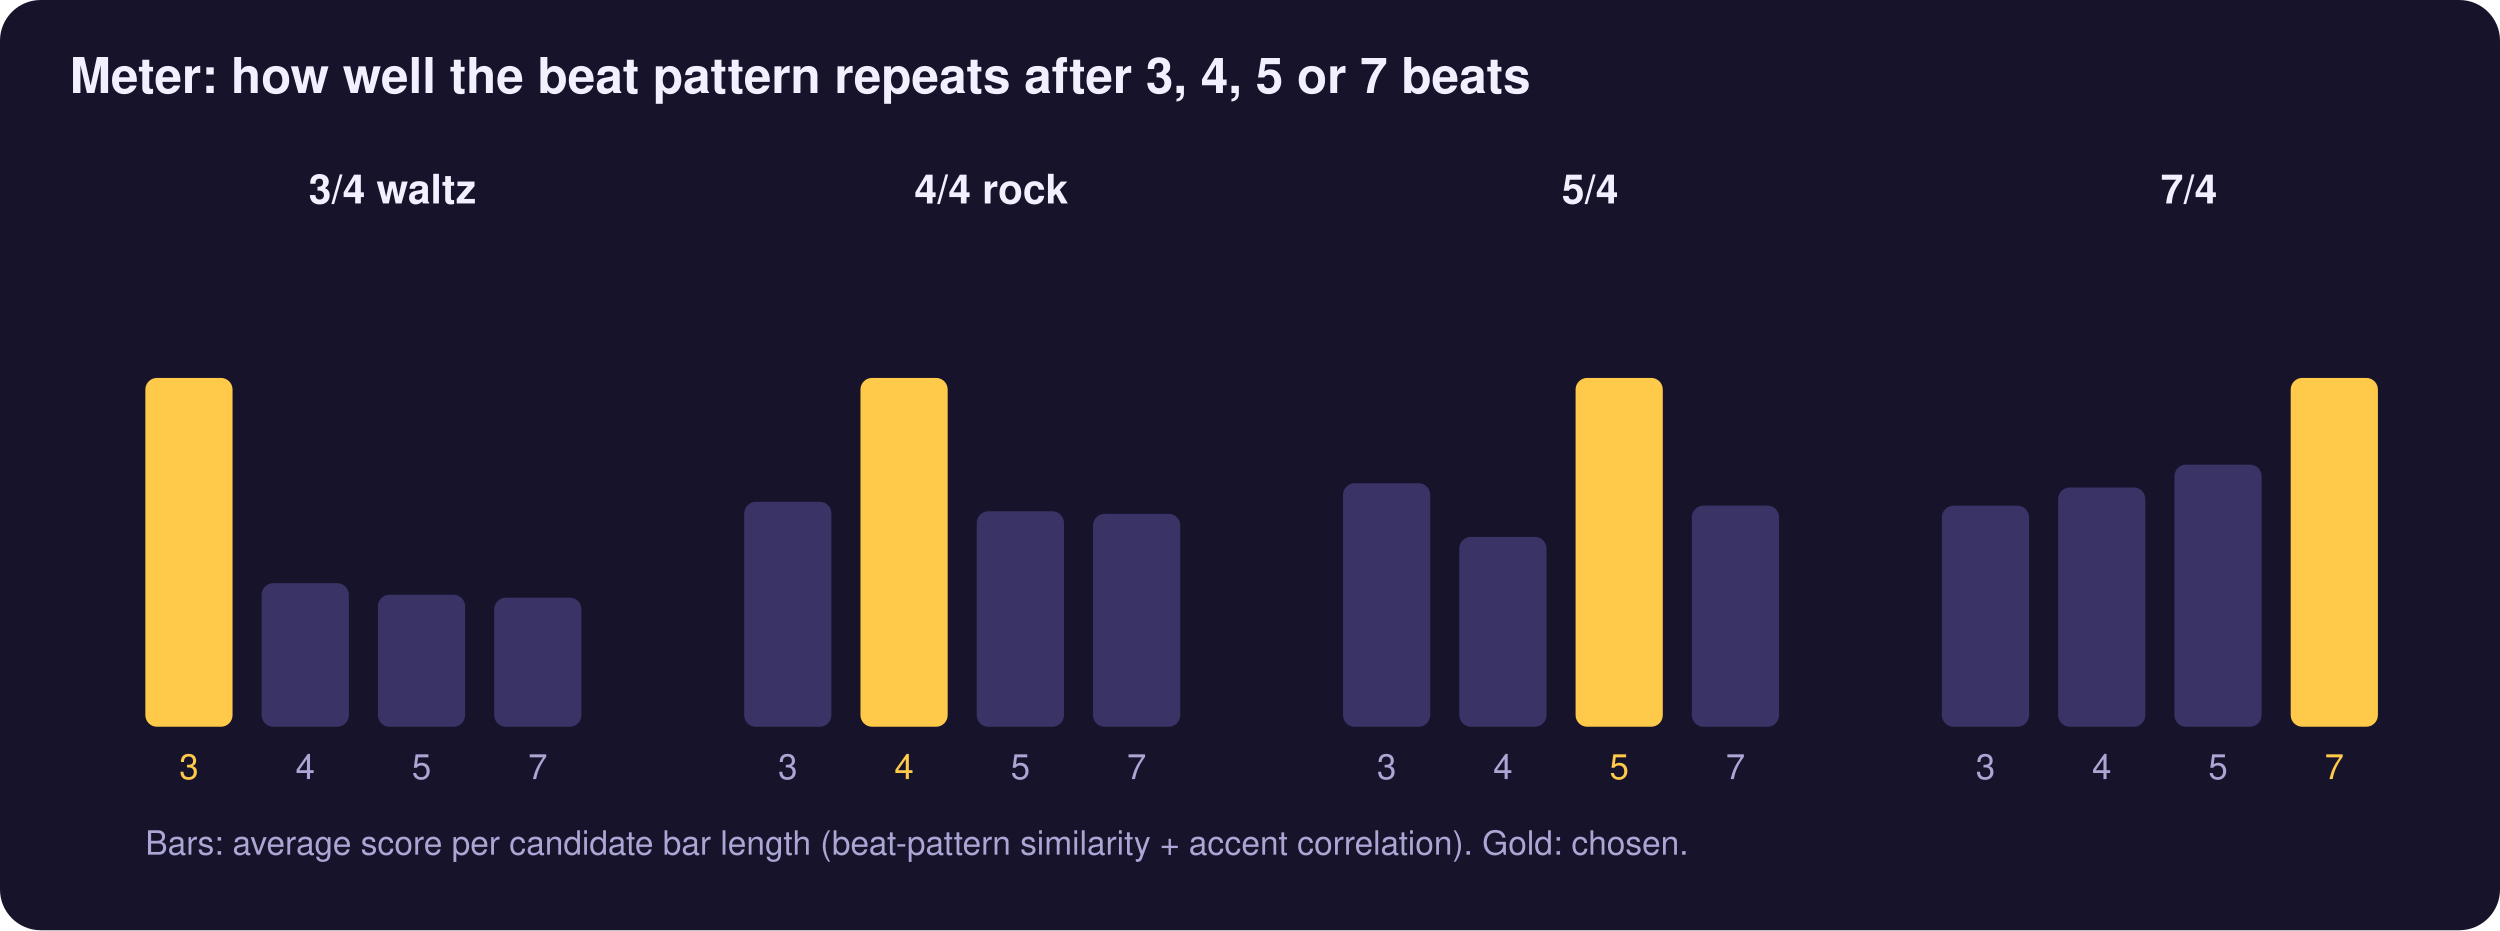
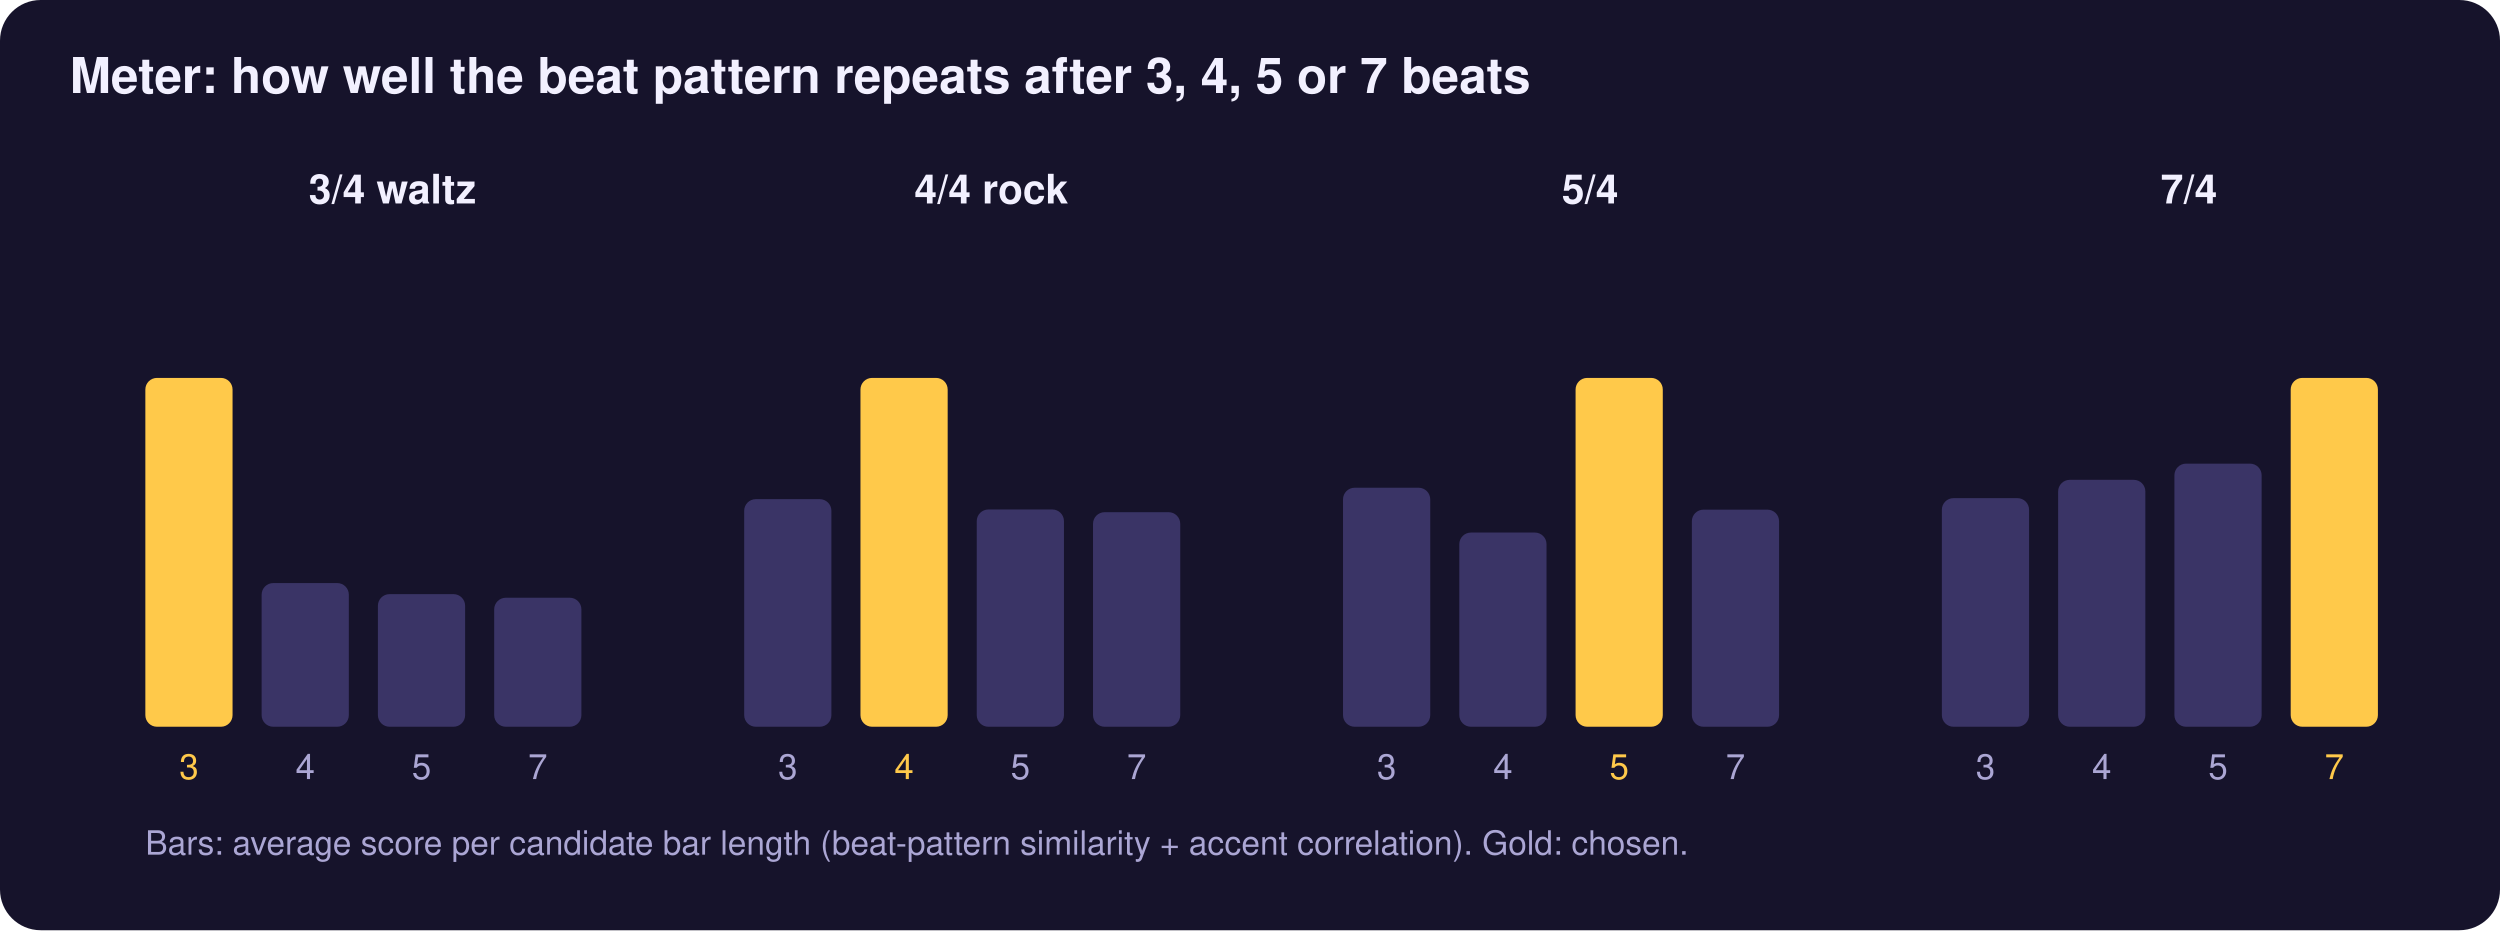
<svg xmlns="http://www.w3.org/2000/svg" viewBox="0 0 860 320" width="860" height="320">
  <rect width="860" height="320" rx="14" fill="#16132b" />
  <text x="24" y="32" font-family="Helvetica, Arial, sans-serif" font-size="17" fill="#f2f0ff" text-anchor="start" font-weight="700">Meter: how well the beat pattern repeats after 3, 4, 5 or 7 beats</text>
  <text x="135" y="70" font-family="Helvetica, Arial, sans-serif" font-size="14" fill="#f2f0ff" text-anchor="middle" font-weight="700">3/4 waltz</text>
  <rect x="50" y="130" width="30" height="120" rx="4" fill="#ffc94a" />
  <text x="65" y="268" font-family="Helvetica, Arial, sans-serif" font-size="12" fill="#ffc94a" text-anchor="middle">3</text>
-   <rect x="90" y="200.616" width="30" height="49.384" rx="4" fill="#3a3466" />
+   <rect x="90" y="200.576" width="30" height="49.424" rx="4" fill="#3a3466" />
  <text x="105" y="268" font-family="Helvetica, Arial, sans-serif" font-size="12" fill="#aba6d4" text-anchor="middle">4</text>
-   <rect x="130" y="204.591" width="30" height="45.409" rx="4" fill="#3a3466" />
+   <rect x="130" y="204.38" width="30" height="45.62" rx="4" fill="#3a3466" />
  <text x="145" y="268" font-family="Helvetica, Arial, sans-serif" font-size="12" fill="#aba6d4" text-anchor="middle">5</text>
-   <rect x="170" y="205.598" width="30" height="44.402" rx="4" fill="#3a3466" />
+   <rect x="170" y="205.622" width="30" height="44.378" rx="4" fill="#3a3466" />
  <text x="185" y="268" font-family="Helvetica, Arial, sans-serif" font-size="12" fill="#aba6d4" text-anchor="middle">7</text>
  <text x="341" y="70" font-family="Helvetica, Arial, sans-serif" font-size="14" fill="#f2f0ff" text-anchor="middle" font-weight="700">4/4 rock</text>
-   <rect x="256" y="172.612" width="30" height="77.388" rx="4" fill="#3a3466" />
+   <rect x="256" y="171.71" width="30" height="78.29" rx="4" fill="#3a3466" />
  <text x="271" y="268" font-family="Helvetica, Arial, sans-serif" font-size="12" fill="#aba6d4" text-anchor="middle">3</text>
  <rect x="296" y="130" width="30" height="120" rx="4" fill="#ffc94a" />
  <text x="311" y="268" font-family="Helvetica, Arial, sans-serif" font-size="12" fill="#ffc94a" text-anchor="middle">4</text>
-   <rect x="336" y="175.883" width="30" height="74.117" rx="4" fill="#3a3466" />
+   <rect x="336" y="175.264" width="30" height="74.736" rx="4" fill="#3a3466" />
  <text x="351" y="268" font-family="Helvetica, Arial, sans-serif" font-size="12" fill="#aba6d4" text-anchor="middle">5</text>
-   <rect x="376" y="176.763" width="30" height="73.237" rx="4" fill="#3a3466" />
+   <rect x="376" y="176.192" width="30" height="73.808" rx="4" fill="#3a3466" />
  <text x="391" y="268" font-family="Helvetica, Arial, sans-serif" font-size="12" fill="#aba6d4" text-anchor="middle">7</text>
  <text x="547" y="70" font-family="Helvetica, Arial, sans-serif" font-size="14" fill="#f2f0ff" text-anchor="middle" font-weight="700">5/4</text>
-   <rect x="462" y="166.238" width="30" height="83.762" rx="4" fill="#3a3466" />
+   <rect x="462" y="167.779" width="30" height="82.221" rx="4" fill="#3a3466" />
  <text x="477" y="268" font-family="Helvetica, Arial, sans-serif" font-size="12" fill="#aba6d4" text-anchor="middle">3</text>
-   <rect x="502" y="184.695" width="30" height="65.305" rx="4" fill="#3a3466" />
+   <rect x="502" y="183.201" width="30" height="66.799" rx="4" fill="#3a3466" />
  <text x="517" y="268" font-family="Helvetica, Arial, sans-serif" font-size="12" fill="#aba6d4" text-anchor="middle">4</text>
  <rect x="542" y="130" width="30" height="120" rx="4" fill="#ffc94a" />
  <text x="557" y="268" font-family="Helvetica, Arial, sans-serif" font-size="12" fill="#ffc94a" text-anchor="middle">5</text>
-   <rect x="582" y="173.938" width="30" height="76.062" rx="4" fill="#3a3466" />
+   <rect x="582" y="175.32" width="30" height="74.68" rx="4" fill="#3a3466" />
  <text x="597" y="268" font-family="Helvetica, Arial, sans-serif" font-size="12" fill="#aba6d4" text-anchor="middle">7</text>
  <text x="753" y="70" font-family="Helvetica, Arial, sans-serif" font-size="14" fill="#f2f0ff" text-anchor="middle" font-weight="700">7/4</text>
-   <rect x="668" y="173.961" width="30" height="76.039" rx="4" fill="#3a3466" />
+   <rect x="668" y="171.363" width="30" height="78.637" rx="4" fill="#3a3466" />
  <text x="683" y="268" font-family="Helvetica, Arial, sans-serif" font-size="12" fill="#aba6d4" text-anchor="middle">3</text>
-   <rect x="708" y="167.705" width="30" height="82.295" rx="4" fill="#3a3466" />
+   <rect x="708" y="165.062" width="30" height="84.938" rx="4" fill="#3a3466" />
  <text x="723" y="268" font-family="Helvetica, Arial, sans-serif" font-size="12" fill="#aba6d4" text-anchor="middle">4</text>
-   <rect x="748" y="159.837" width="30" height="90.163" rx="4" fill="#3a3466" />
+   <rect x="748" y="159.494" width="30" height="90.506" rx="4" fill="#3a3466" />
  <text x="763" y="268" font-family="Helvetica, Arial, sans-serif" font-size="12" fill="#aba6d4" text-anchor="middle">5</text>
  <rect x="788" y="130" width="30" height="120" rx="4" fill="#ffc94a" />
  <text x="803" y="268" font-family="Helvetica, Arial, sans-serif" font-size="12" fill="#ffc94a" text-anchor="middle">7</text>
  <text x="50" y="294" font-family="Helvetica, Arial, sans-serif" font-size="11.5" fill="#aba6d4" text-anchor="start">Bars: average score per candidate bar length (beat-pattern similarity + accent correlation). Gold: chosen.</text>
</svg>
